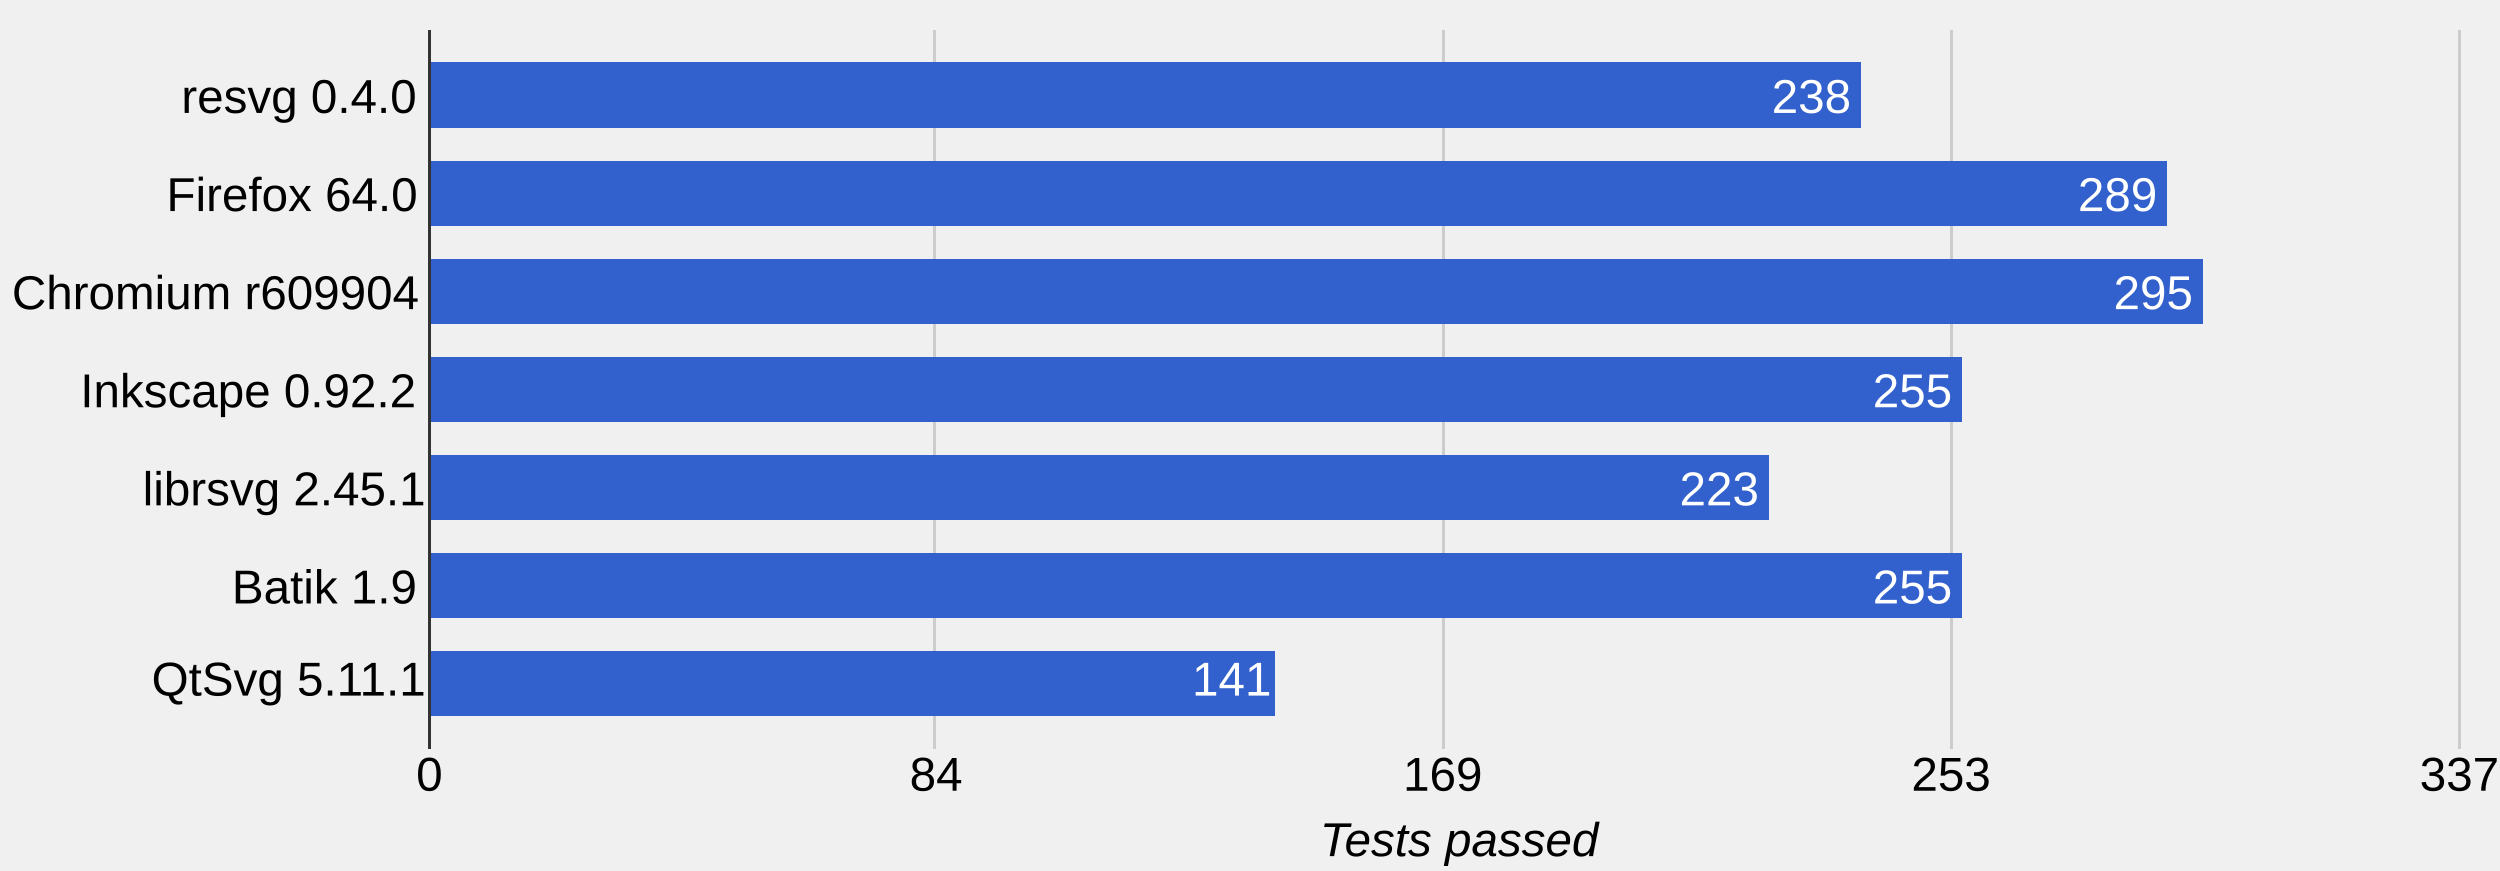
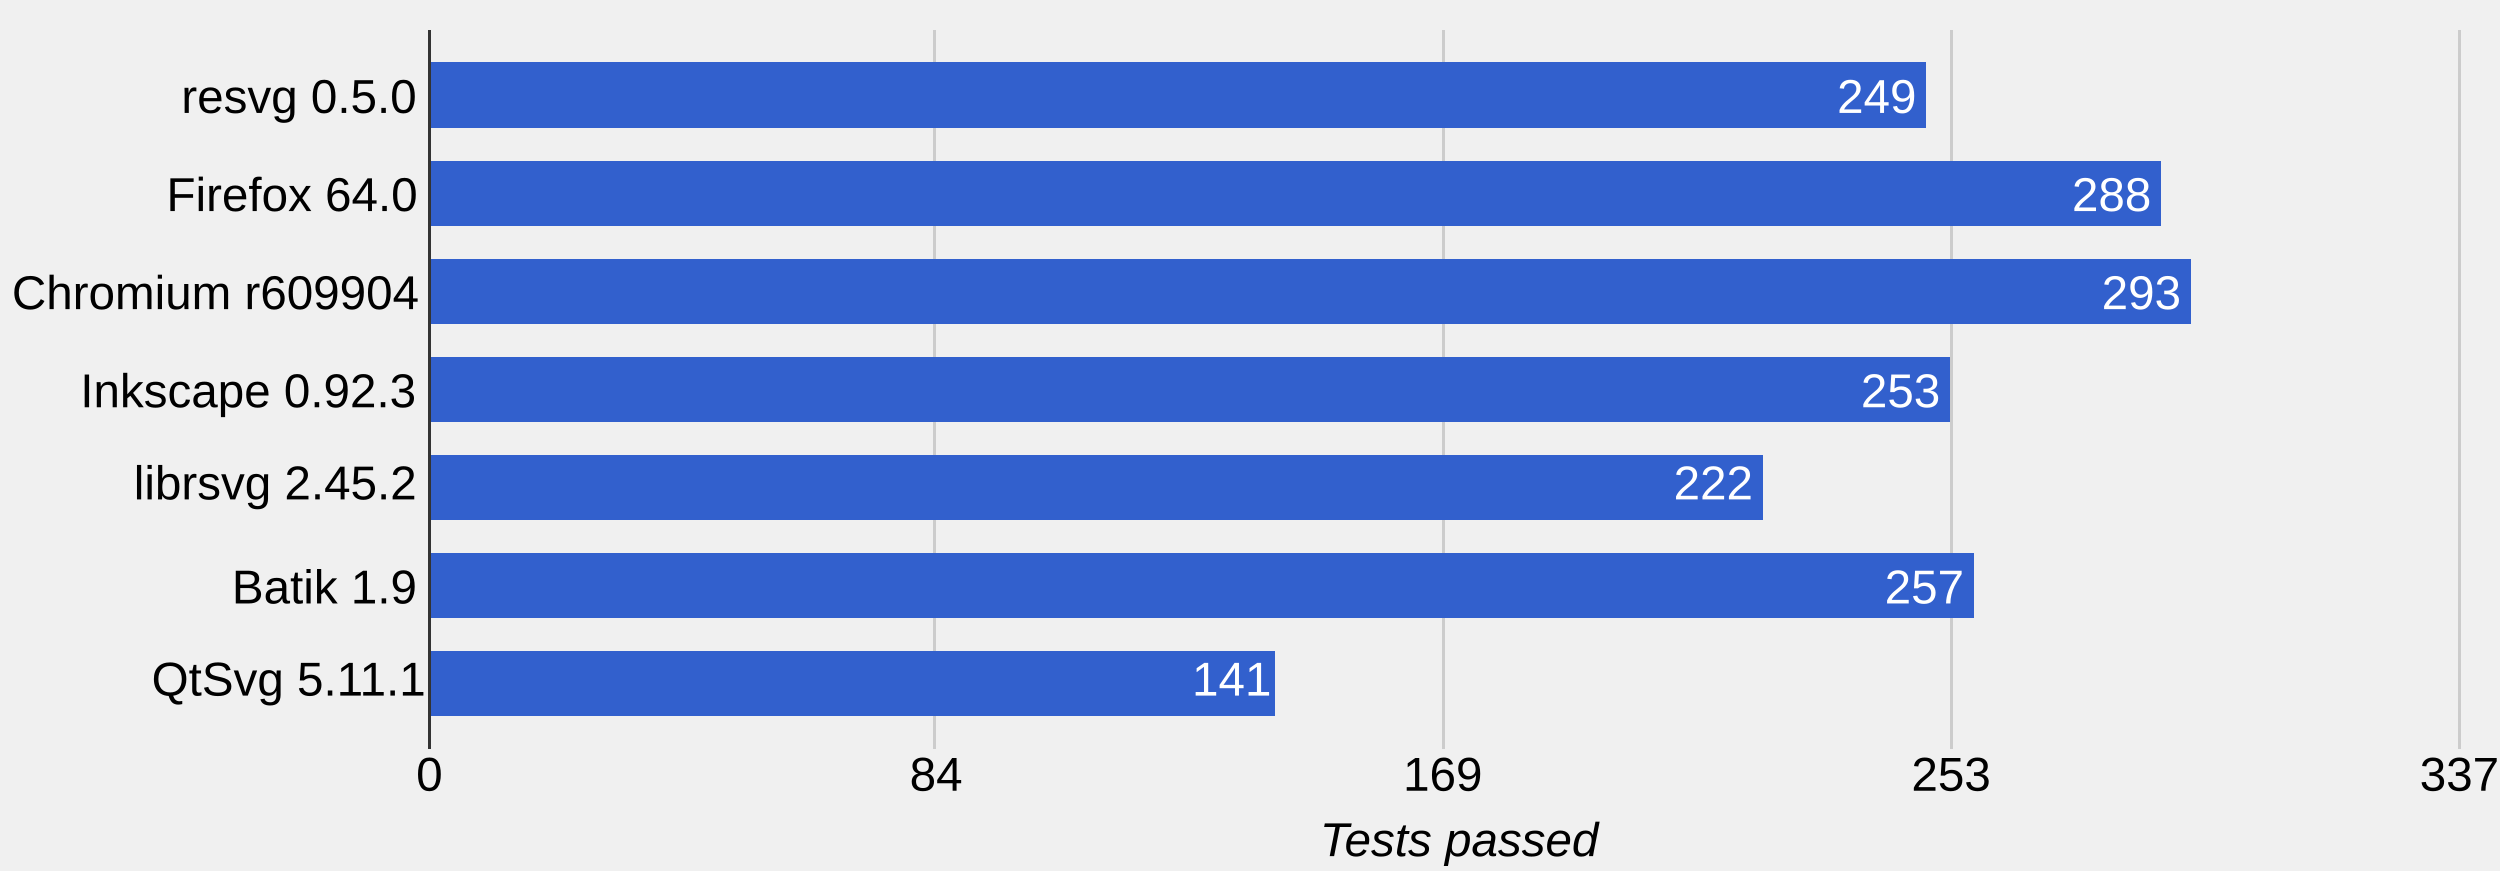
<svg xmlns="http://www.w3.org/2000/svg" height="293" shape-rendering="crispEdges" width="841">
-   <text font-family="Arial" font-size="16" x="61" y="38">resvg 0.4.0</text>
+   <text font-family="Arial" font-size="16" x="61" y="38">resvg 0.5.0</text>
  <text font-family="Arial" font-size="16" x="56" y="71">Firefox 64.0</text>
  <text font-family="Arial" font-size="16" x="4" y="104">Chromium r609904</text>
-   <text font-family="Arial" font-size="16" x="27" y="137">Inkscape 0.92.2</text>
-   <text font-family="Arial" font-size="16" x="48" y="170">librsvg 2.45.1</text>
+   <text font-family="Arial" font-size="16" x="27" y="137">Inkscape 0.92.3</text>
+   <text font-family="Arial" font-size="16" x="45" y="168">librsvg 2.45.2</text>
  <text font-family="Arial" font-size="16" x="78" y="203">Batik 1.9</text>
  <text font-family="Arial" font-size="16" x="51" y="234">QtSvg 5.11.1</text>
  <rect fill="#ccc" height="242" width="1" x="144" y="10" />
  <text fill="#000" font-family="Arial" font-size="16" x="140" y="266">0</text>
  <rect fill="#ccc" height="242" width="1" x="314" y="10" />
  <text fill="#000" font-family="Arial" font-size="16" x="306" y="266">84</text>
  <rect fill="#ccc" height="242" width="1" x="485" y="10" />
  <text fill="#000" font-family="Arial" font-size="16" x="472" y="266">169</text>
  <rect fill="#ccc" height="242" width="1" x="656" y="10" />
  <text fill="#000" font-family="Arial" font-size="16" x="643" y="266">253</text>
  <rect fill="#ccc" height="242" width="1" x="827" y="10" />
  <text fill="#000" font-family="Arial" font-size="16" x="814" y="266">337</text>
-   <rect fill="#3260cd" height="22" width="482" x="144" y="21" />
-   <text fill="#fff" font-family="Arial" font-size="16" x="596" y="38">238</text>
-   <rect fill="#3260cd" height="22" width="585" x="144" y="54" />
-   <text fill="#fff" font-family="Arial" font-size="16" x="699" y="71">289</text>
-   <rect fill="#3260cd" height="22" width="597" x="144" y="87" />
-   <text fill="#fff" font-family="Arial" font-size="16" x="711" y="104">295</text>
-   <rect fill="#3260cd" height="22" width="516" x="144" y="120" />
-   <text fill="#fff" font-family="Arial" font-size="16" x="630" y="137">255</text>
-   <rect fill="#3260cd" height="22" width="451" x="144" y="153" />
-   <text fill="#fff" font-family="Arial" font-size="16" x="565" y="170">223</text>
-   <rect fill="#3260cd" height="22" width="516" x="144" y="186" />
-   <text fill="#fff" font-family="Arial" font-size="16" x="630" y="203">255</text>
+   <rect fill="#3260cd" height="22" width="504" x="144" y="21" />
+   <text fill="#fff" font-family="Arial" font-size="16" x="618" y="38">249</text>
+   <rect fill="#3260cd" height="22" width="583" x="144" y="54" />
+   <text fill="#fff" font-family="Arial" font-size="16" x="697" y="71">288</text>
+   <rect fill="#3260cd" height="22" width="593" x="144" y="87" />
+   <text fill="#fff" font-family="Arial" font-size="16" x="707" y="104">293</text>
+   <rect fill="#3260cd" height="22" width="512" x="144" y="120" />
+   <text fill="#fff" font-family="Arial" font-size="16" x="626" y="137">253</text>
+   <rect fill="#3260cd" height="22" width="449" x="144" y="153" />
+   <text fill="#fff" font-family="Arial" font-size="16" x="563" y="168">222</text>
+   <rect fill="#3260cd" height="22" width="520" x="144" y="186" />
+   <text fill="#fff" font-family="Arial" font-size="16" x="634" y="203">257</text>
  <rect fill="#3260cd" height="22" width="285" x="144" y="219" />
  <text fill="#fff" font-family="Arial" font-size="16" x="401" y="234">141</text>
  <rect fill="#333" height="242" width="1" x="144" y="10" />
  <text font-family="Arial" font-size="16" font-style="italic" x="444" y="288">Tests passed</text>
</svg>
